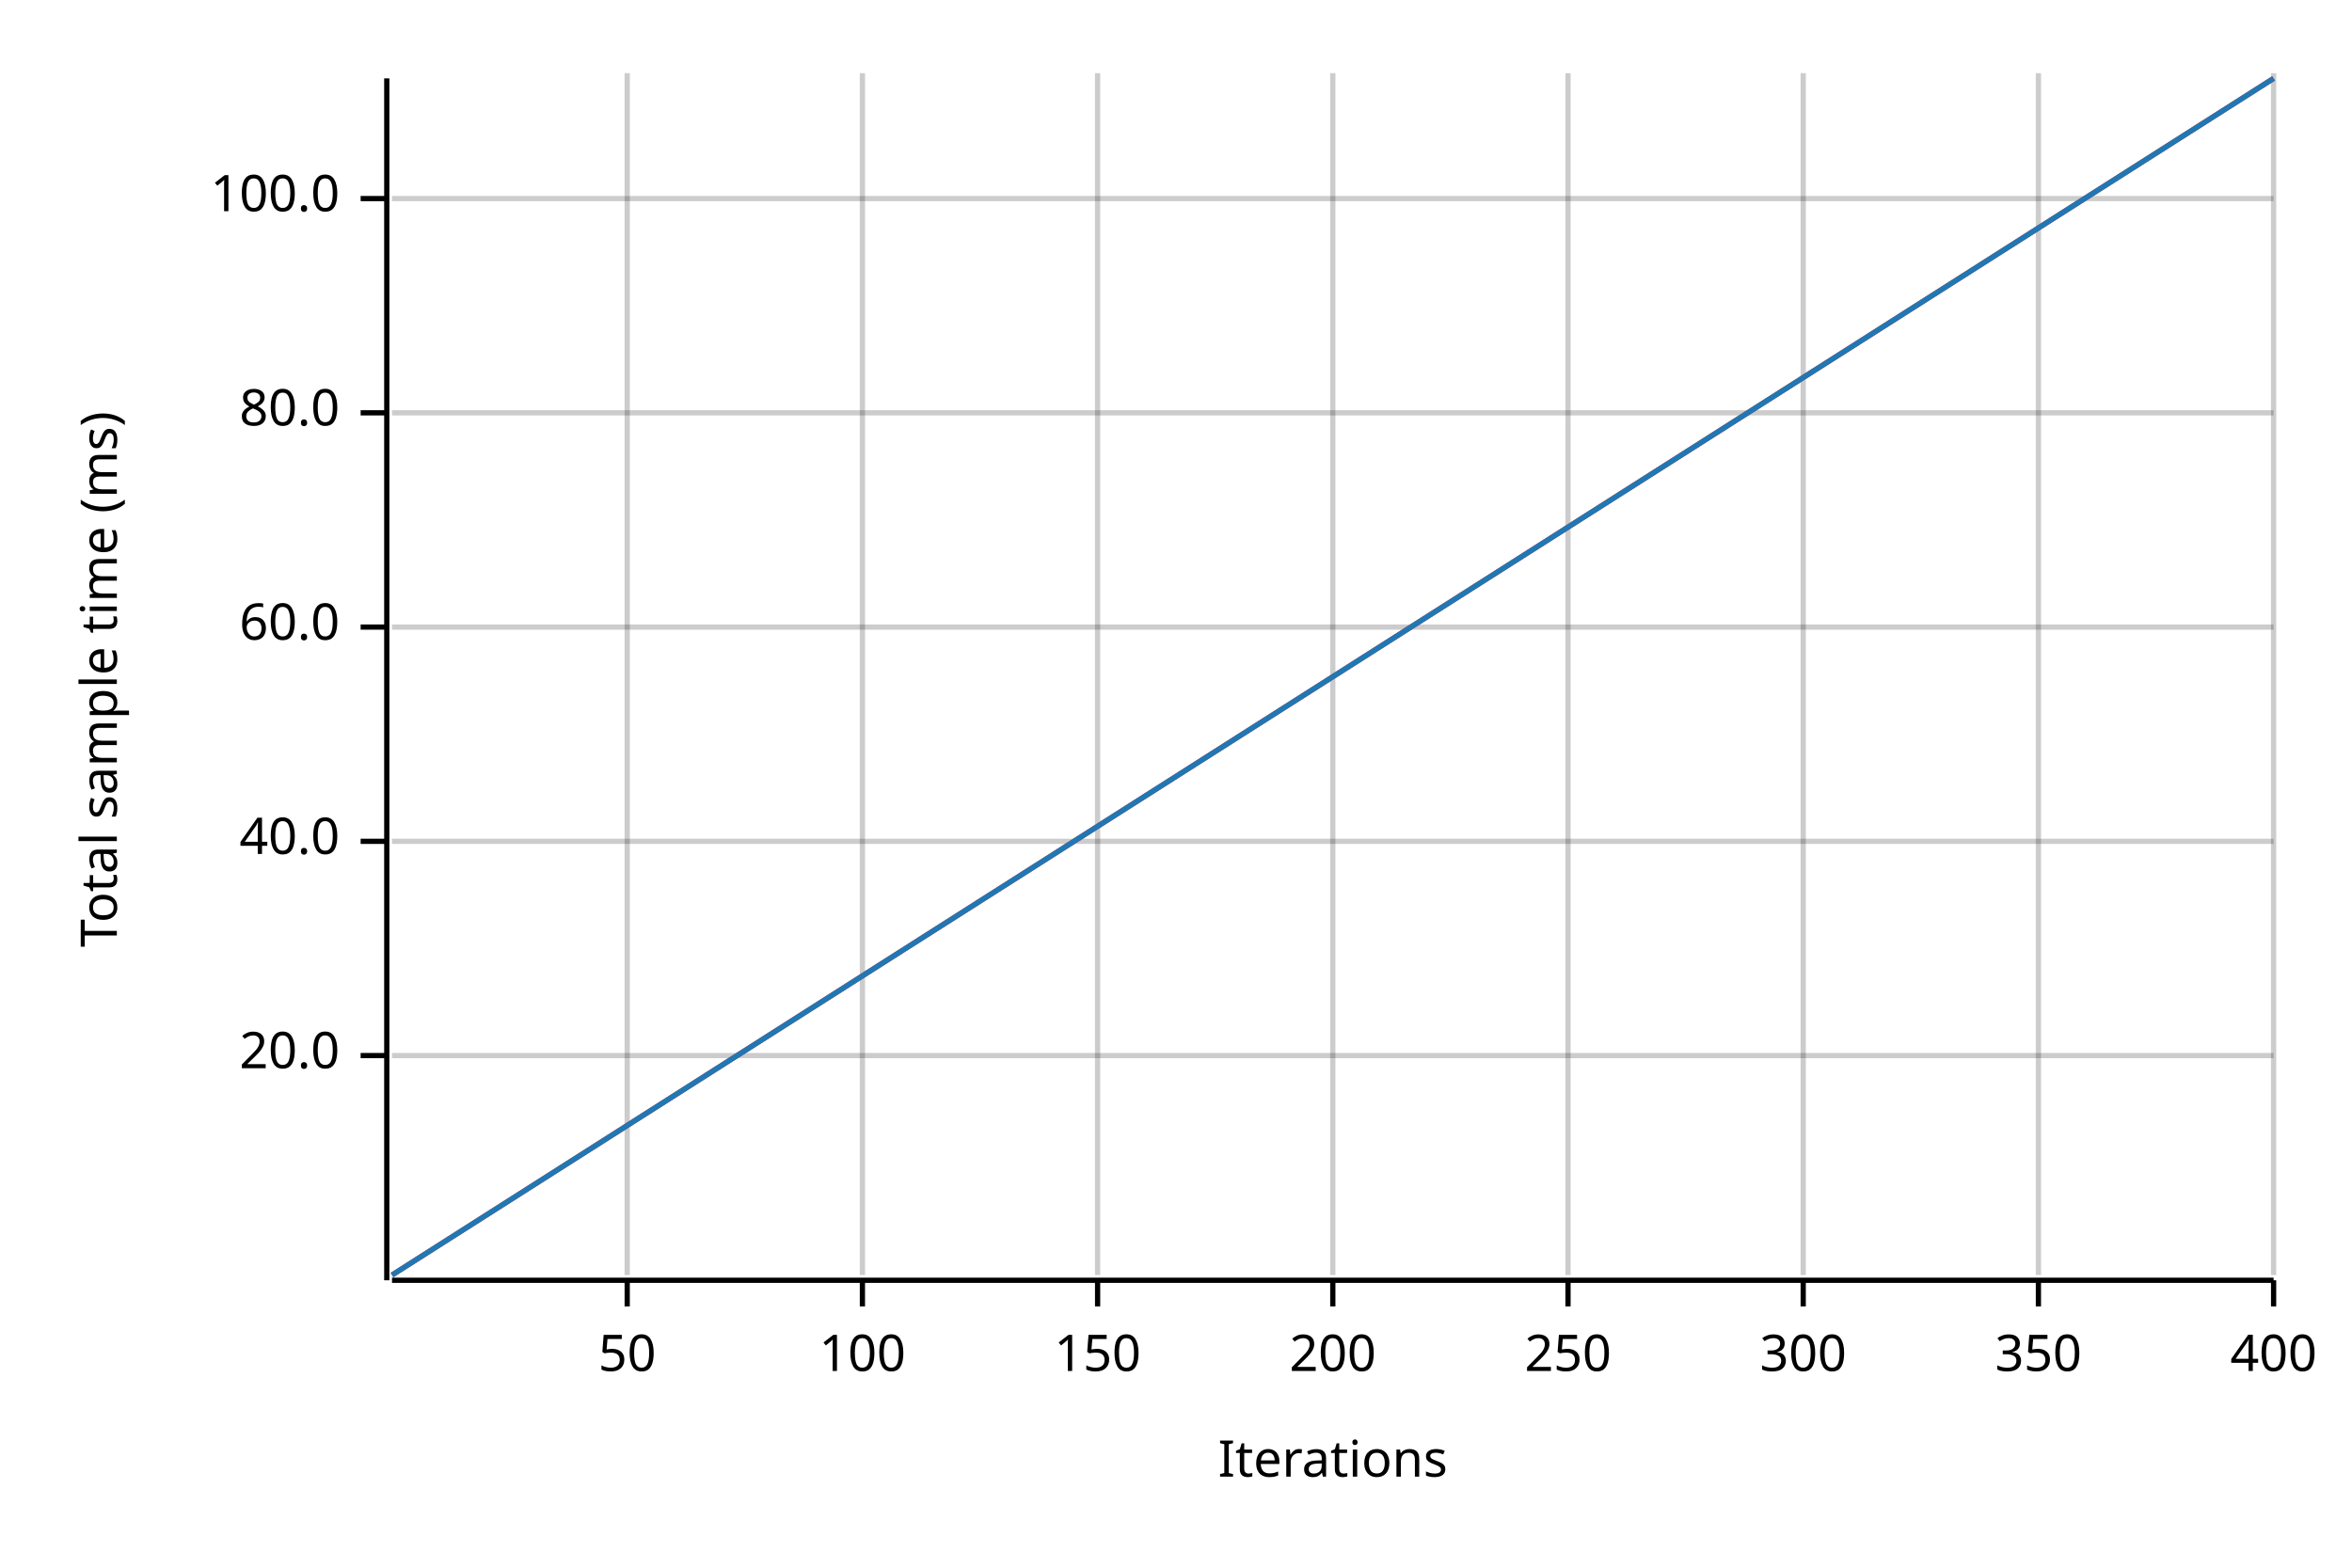
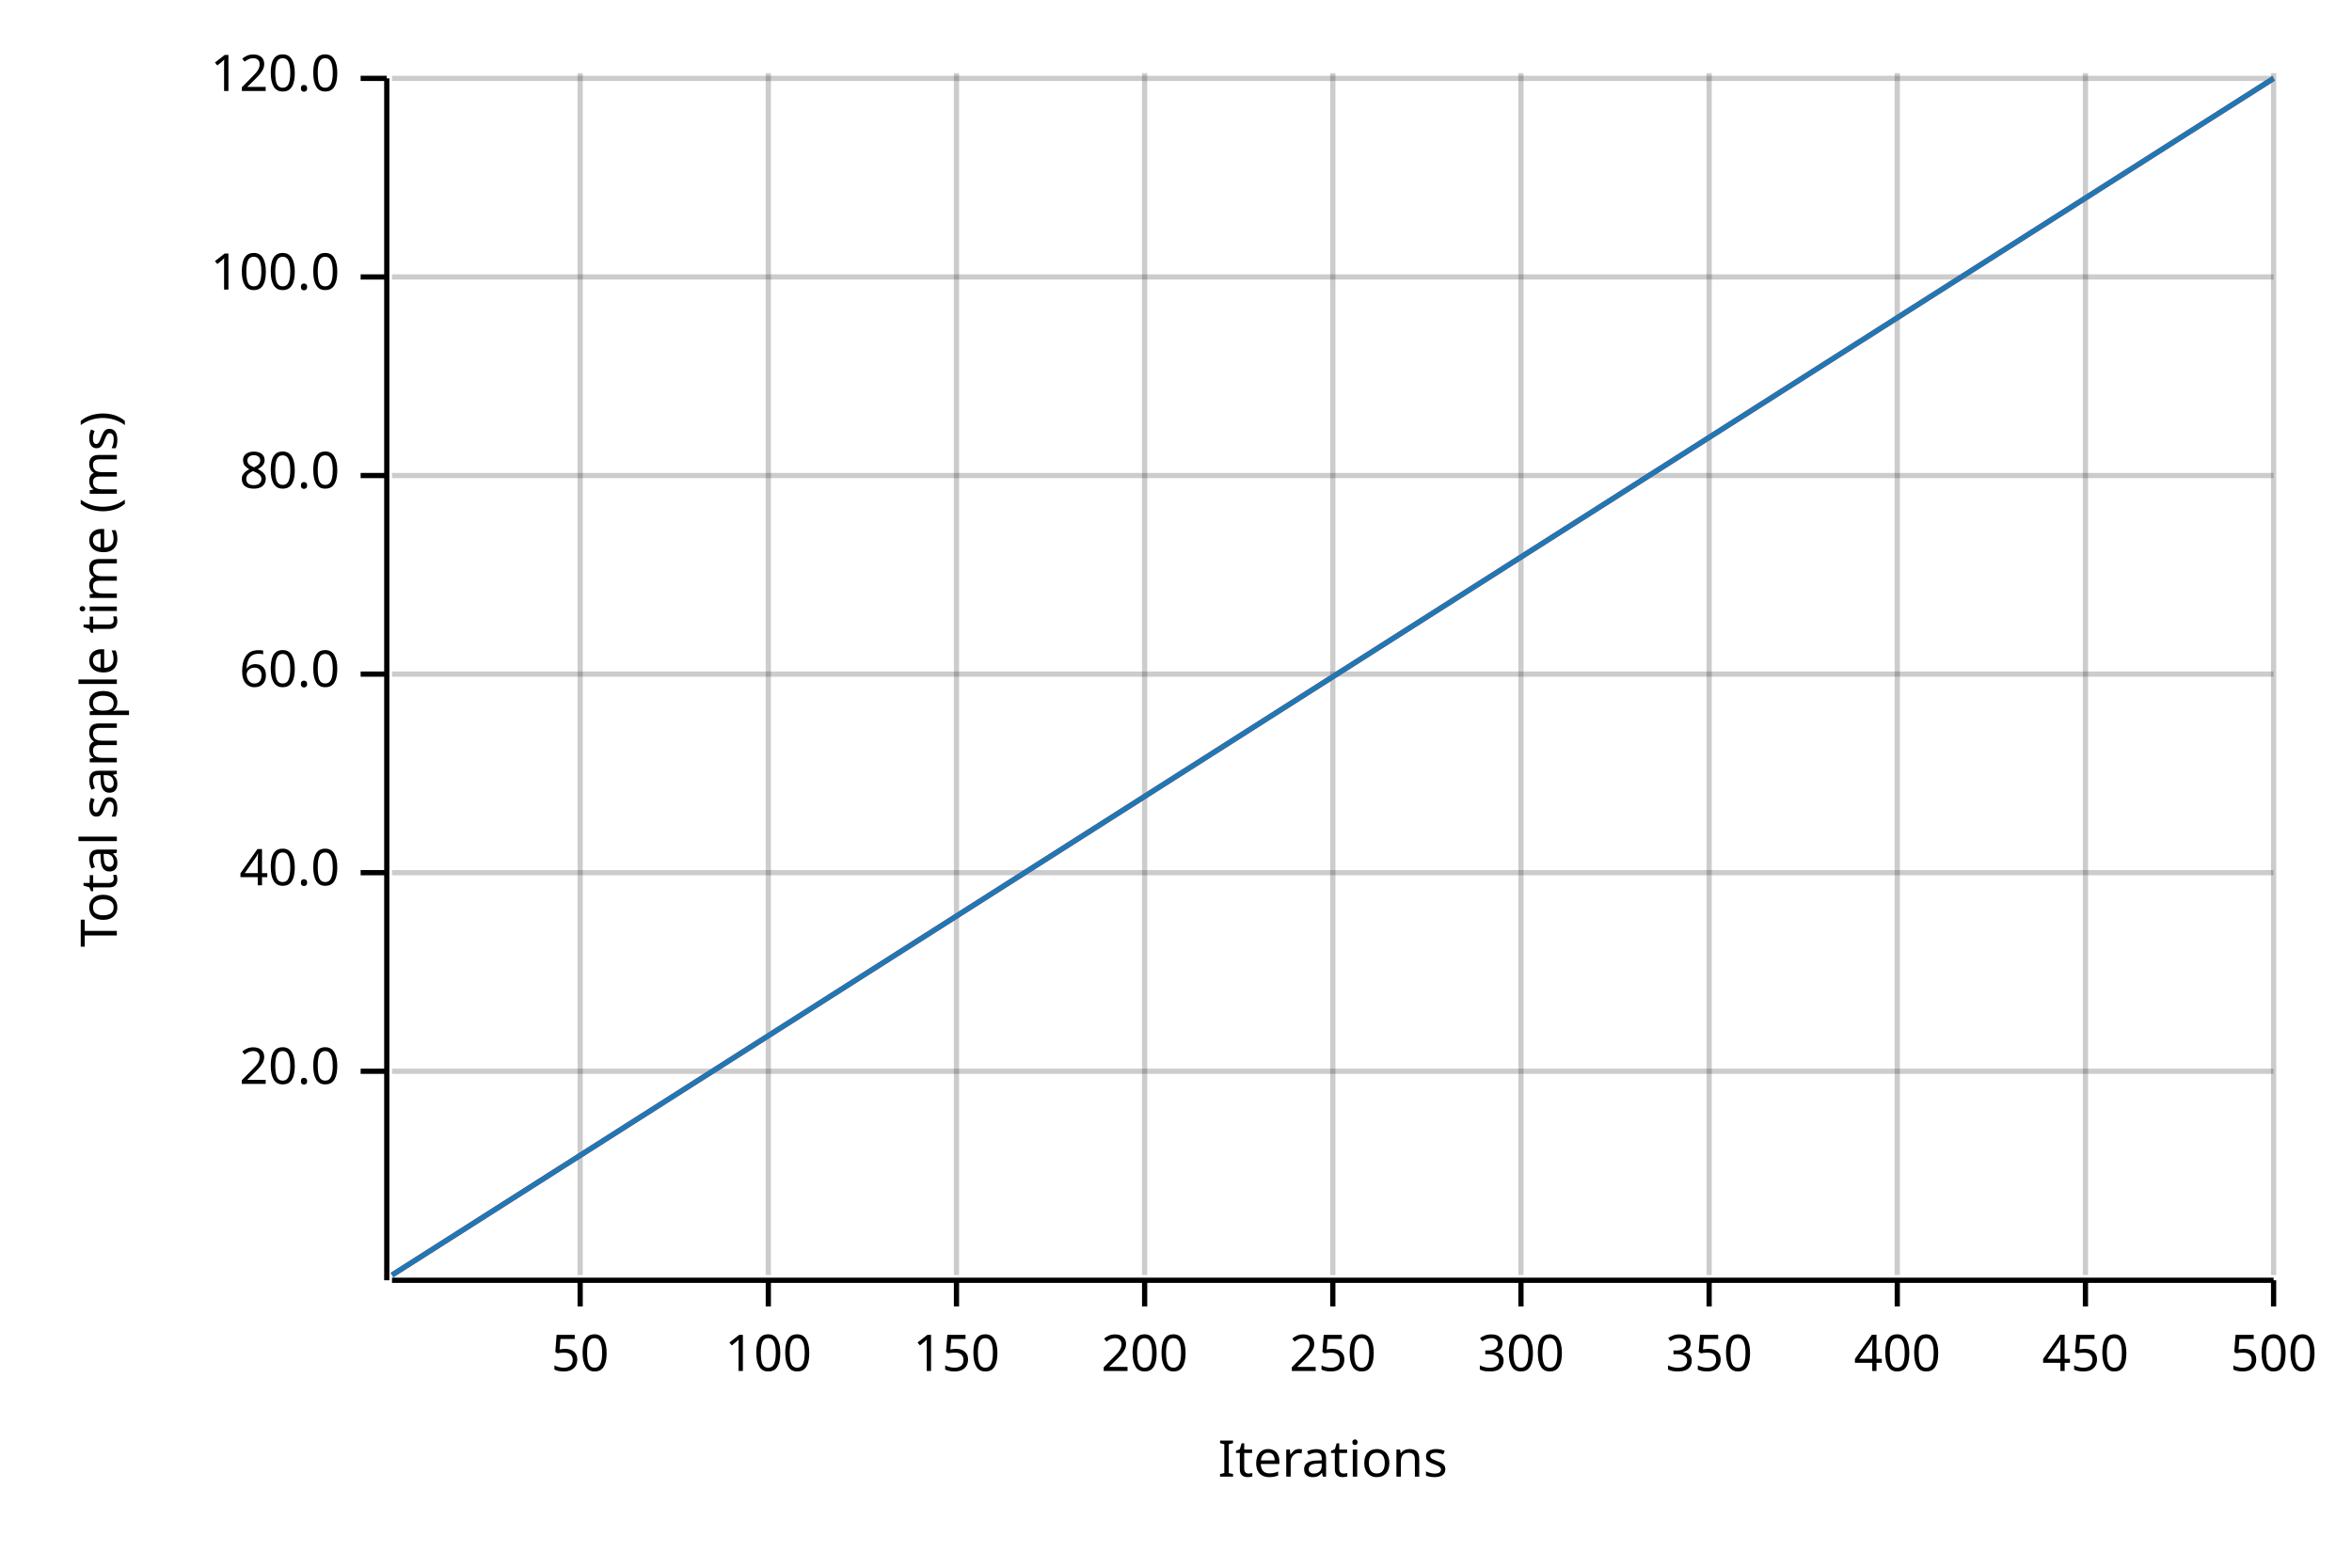
<svg xmlns="http://www.w3.org/2000/svg" width="450" height="300">
  <text x="15" y="130" dy="0.76em" text-anchor="middle" font-family="sans-serif" font-size="9.677" opacity="1" fill="#000000" transform="rotate(270, 15, 130)">
Total sample time (ms)
</text>
  <text x="255" y="285" dy="-0.5ex" text-anchor="middle" font-family="sans-serif" font-size="9.677" opacity="1" fill="#000000">
Iterations
</text>
-   <line opacity="0.2" stroke="#000000" stroke-width="1" x1="120" y1="244" x2="120" y2="14" />
-   <line opacity="0.2" stroke="#000000" stroke-width="1" x1="165" y1="244" x2="165" y2="14" />
-   <line opacity="0.2" stroke="#000000" stroke-width="1" x1="210" y1="244" x2="210" y2="14" />
+   <line opacity="0.2" stroke="#000000" stroke-width="1" x1="111" y1="244" x2="111" y2="14" />
+   <line opacity="0.2" stroke="#000000" stroke-width="1" x1="147" y1="244" x2="147" y2="14" />
+   <line opacity="0.2" stroke="#000000" stroke-width="1" x1="183" y1="244" x2="183" y2="14" />
+   <line opacity="0.2" stroke="#000000" stroke-width="1" x1="219" y1="244" x2="219" y2="14" />
  <line opacity="0.2" stroke="#000000" stroke-width="1" x1="255" y1="244" x2="255" y2="14" />
-   <line opacity="0.2" stroke="#000000" stroke-width="1" x1="300" y1="244" x2="300" y2="14" />
-   <line opacity="0.2" stroke="#000000" stroke-width="1" x1="345" y1="244" x2="345" y2="14" />
-   <line opacity="0.2" stroke="#000000" stroke-width="1" x1="390" y1="244" x2="390" y2="14" />
+   <line opacity="0.2" stroke="#000000" stroke-width="1" x1="291" y1="244" x2="291" y2="14" />
+   <line opacity="0.2" stroke="#000000" stroke-width="1" x1="327" y1="244" x2="327" y2="14" />
+   <line opacity="0.2" stroke="#000000" stroke-width="1" x1="363" y1="244" x2="363" y2="14" />
+   <line opacity="0.2" stroke="#000000" stroke-width="1" x1="399" y1="244" x2="399" y2="14" />
  <line opacity="0.2" stroke="#000000" stroke-width="1" x1="435" y1="244" x2="435" y2="14" />
-   <line opacity="0.2" stroke="#000000" stroke-width="1" x1="75" y1="202" x2="435" y2="202" />
-   <line opacity="0.2" stroke="#000000" stroke-width="1" x1="75" y1="161" x2="435" y2="161" />
-   <line opacity="0.2" stroke="#000000" stroke-width="1" x1="75" y1="120" x2="435" y2="120" />
-   <line opacity="0.2" stroke="#000000" stroke-width="1" x1="75" y1="79" x2="435" y2="79" />
-   <line opacity="0.2" stroke="#000000" stroke-width="1" x1="75" y1="38" x2="435" y2="38" />
+   <line opacity="0.2" stroke="#000000" stroke-width="1" x1="75" y1="205" x2="435" y2="205" />
+   <line opacity="0.2" stroke="#000000" stroke-width="1" x1="75" y1="167" x2="435" y2="167" />
+   <line opacity="0.2" stroke="#000000" stroke-width="1" x1="75" y1="129" x2="435" y2="129" />
+   <line opacity="0.2" stroke="#000000" stroke-width="1" x1="75" y1="91" x2="435" y2="91" />
+   <line opacity="0.2" stroke="#000000" stroke-width="1" x1="75" y1="53" x2="435" y2="53" />
+   <line opacity="0.2" stroke="#000000" stroke-width="1" x1="75" y1="15" x2="435" y2="15" />
  <polyline fill="none" opacity="1" stroke="#000000" stroke-width="1" points="74,15 74,245 " />
-   <text x="65" y="202" dy="0.5ex" text-anchor="end" font-family="sans-serif" font-size="9.677" opacity="1" fill="#000000">
+   <text x="65" y="205" dy="0.5ex" text-anchor="end" font-family="sans-serif" font-size="9.677" opacity="1" fill="#000000">
20.0
</text>
-   <polyline fill="none" opacity="1" stroke="#000000" stroke-width="1" points="69,202 74,202 " />
-   <text x="65" y="161" dy="0.5ex" text-anchor="end" font-family="sans-serif" font-size="9.677" opacity="1" fill="#000000">
+   <polyline fill="none" opacity="1" stroke="#000000" stroke-width="1" points="69,205 74,205 " />
+   <text x="65" y="167" dy="0.5ex" text-anchor="end" font-family="sans-serif" font-size="9.677" opacity="1" fill="#000000">
40.0
</text>
-   <polyline fill="none" opacity="1" stroke="#000000" stroke-width="1" points="69,161 74,161 " />
-   <text x="65" y="120" dy="0.5ex" text-anchor="end" font-family="sans-serif" font-size="9.677" opacity="1" fill="#000000">
+   <polyline fill="none" opacity="1" stroke="#000000" stroke-width="1" points="69,167 74,167 " />
+   <text x="65" y="129" dy="0.5ex" text-anchor="end" font-family="sans-serif" font-size="9.677" opacity="1" fill="#000000">
60.0
</text>
-   <polyline fill="none" opacity="1" stroke="#000000" stroke-width="1" points="69,120 74,120 " />
-   <text x="65" y="79" dy="0.5ex" text-anchor="end" font-family="sans-serif" font-size="9.677" opacity="1" fill="#000000">
+   <polyline fill="none" opacity="1" stroke="#000000" stroke-width="1" points="69,129 74,129 " />
+   <text x="65" y="91" dy="0.5ex" text-anchor="end" font-family="sans-serif" font-size="9.677" opacity="1" fill="#000000">
80.0
</text>
-   <polyline fill="none" opacity="1" stroke="#000000" stroke-width="1" points="69,79 74,79 " />
-   <text x="65" y="38" dy="0.5ex" text-anchor="end" font-family="sans-serif" font-size="9.677" opacity="1" fill="#000000">
+   <polyline fill="none" opacity="1" stroke="#000000" stroke-width="1" points="69,91 74,91 " />
+   <text x="65" y="53" dy="0.5ex" text-anchor="end" font-family="sans-serif" font-size="9.677" opacity="1" fill="#000000">
100.0
</text>
-   <polyline fill="none" opacity="1" stroke="#000000" stroke-width="1" points="69,38 74,38 " />
+   <polyline fill="none" opacity="1" stroke="#000000" stroke-width="1" points="69,53 74,53 " />
+   <text x="65" y="15" dy="0.5ex" text-anchor="end" font-family="sans-serif" font-size="9.677" opacity="1" fill="#000000">
+ 120.0
+ </text>
+   <polyline fill="none" opacity="1" stroke="#000000" stroke-width="1" points="69,15 74,15 " />
  <polyline fill="none" opacity="1" stroke="#000000" stroke-width="1" points="75,245 435,245 " />
-   <text x="120" y="255" dy="0.76em" text-anchor="middle" font-family="sans-serif" font-size="9.677" opacity="1" fill="#000000">
+   <text x="111" y="255" dy="0.76em" text-anchor="middle" font-family="sans-serif" font-size="9.677" opacity="1" fill="#000000">
50
</text>
-   <polyline fill="none" opacity="1" stroke="#000000" stroke-width="1" points="120,245 120,250 " />
-   <text x="165" y="255" dy="0.76em" text-anchor="middle" font-family="sans-serif" font-size="9.677" opacity="1" fill="#000000">
+   <polyline fill="none" opacity="1" stroke="#000000" stroke-width="1" points="111,245 111,250 " />
+   <text x="147" y="255" dy="0.76em" text-anchor="middle" font-family="sans-serif" font-size="9.677" opacity="1" fill="#000000">
100
</text>
-   <polyline fill="none" opacity="1" stroke="#000000" stroke-width="1" points="165,245 165,250 " />
-   <text x="210" y="255" dy="0.76em" text-anchor="middle" font-family="sans-serif" font-size="9.677" opacity="1" fill="#000000">
+   <polyline fill="none" opacity="1" stroke="#000000" stroke-width="1" points="147,245 147,250 " />
+   <text x="183" y="255" dy="0.76em" text-anchor="middle" font-family="sans-serif" font-size="9.677" opacity="1" fill="#000000">
150
</text>
-   <polyline fill="none" opacity="1" stroke="#000000" stroke-width="1" points="210,245 210,250 " />
-   <text x="255" y="255" dy="0.76em" text-anchor="middle" font-family="sans-serif" font-size="9.677" opacity="1" fill="#000000">
+   <polyline fill="none" opacity="1" stroke="#000000" stroke-width="1" points="183,245 183,250 " />
+   <text x="219" y="255" dy="0.76em" text-anchor="middle" font-family="sans-serif" font-size="9.677" opacity="1" fill="#000000">
200
</text>
-   <polyline fill="none" opacity="1" stroke="#000000" stroke-width="1" points="255,245 255,250 " />
-   <text x="300" y="255" dy="0.76em" text-anchor="middle" font-family="sans-serif" font-size="9.677" opacity="1" fill="#000000">
+   <polyline fill="none" opacity="1" stroke="#000000" stroke-width="1" points="219,245 219,250 " />
+   <text x="255" y="255" dy="0.76em" text-anchor="middle" font-family="sans-serif" font-size="9.677" opacity="1" fill="#000000">
250
</text>
-   <polyline fill="none" opacity="1" stroke="#000000" stroke-width="1" points="300,245 300,250 " />
-   <text x="345" y="255" dy="0.76em" text-anchor="middle" font-family="sans-serif" font-size="9.677" opacity="1" fill="#000000">
+   <polyline fill="none" opacity="1" stroke="#000000" stroke-width="1" points="255,245 255,250 " />
+   <text x="291" y="255" dy="0.76em" text-anchor="middle" font-family="sans-serif" font-size="9.677" opacity="1" fill="#000000">
300
</text>
-   <polyline fill="none" opacity="1" stroke="#000000" stroke-width="1" points="345,245 345,250 " />
-   <text x="390" y="255" dy="0.76em" text-anchor="middle" font-family="sans-serif" font-size="9.677" opacity="1" fill="#000000">
+   <polyline fill="none" opacity="1" stroke="#000000" stroke-width="1" points="291,245 291,250 " />
+   <text x="327" y="255" dy="0.76em" text-anchor="middle" font-family="sans-serif" font-size="9.677" opacity="1" fill="#000000">
350
</text>
-   <polyline fill="none" opacity="1" stroke="#000000" stroke-width="1" points="390,245 390,250 " />
+   <polyline fill="none" opacity="1" stroke="#000000" stroke-width="1" points="327,245 327,250 " />
+   <text x="363" y="255" dy="0.76em" text-anchor="middle" font-family="sans-serif" font-size="9.677" opacity="1" fill="#000000">
+ 400
+ </text>
+   <polyline fill="none" opacity="1" stroke="#000000" stroke-width="1" points="363,245 363,250 " />
+   <text x="399" y="255" dy="0.76em" text-anchor="middle" font-family="sans-serif" font-size="9.677" opacity="1" fill="#000000">
+ 450
+ </text>
+   <polyline fill="none" opacity="1" stroke="#000000" stroke-width="1" points="399,245 399,250 " />
  <text x="435" y="255" dy="0.76em" text-anchor="middle" font-family="sans-serif" font-size="9.677" opacity="1" fill="#000000">
- 400
+ 500
</text>
  <polyline fill="none" opacity="1" stroke="#000000" stroke-width="1" points="435,245 435,250 " />
  <polyline fill="none" opacity="1" stroke="#E31A1C" stroke-width="1" points="75,244 435,15 " />
  <polygon opacity="0.25" fill="#E31A1C" points="75,244 435,15 435,15 " />
  <polyline fill="none" opacity="1" stroke="#1F78B4" stroke-width="1" points="75,244 435,15 " />
  <polygon opacity="0.25" fill="#1F78B4" points="75,244 435,15 435,15 " />
</svg>
